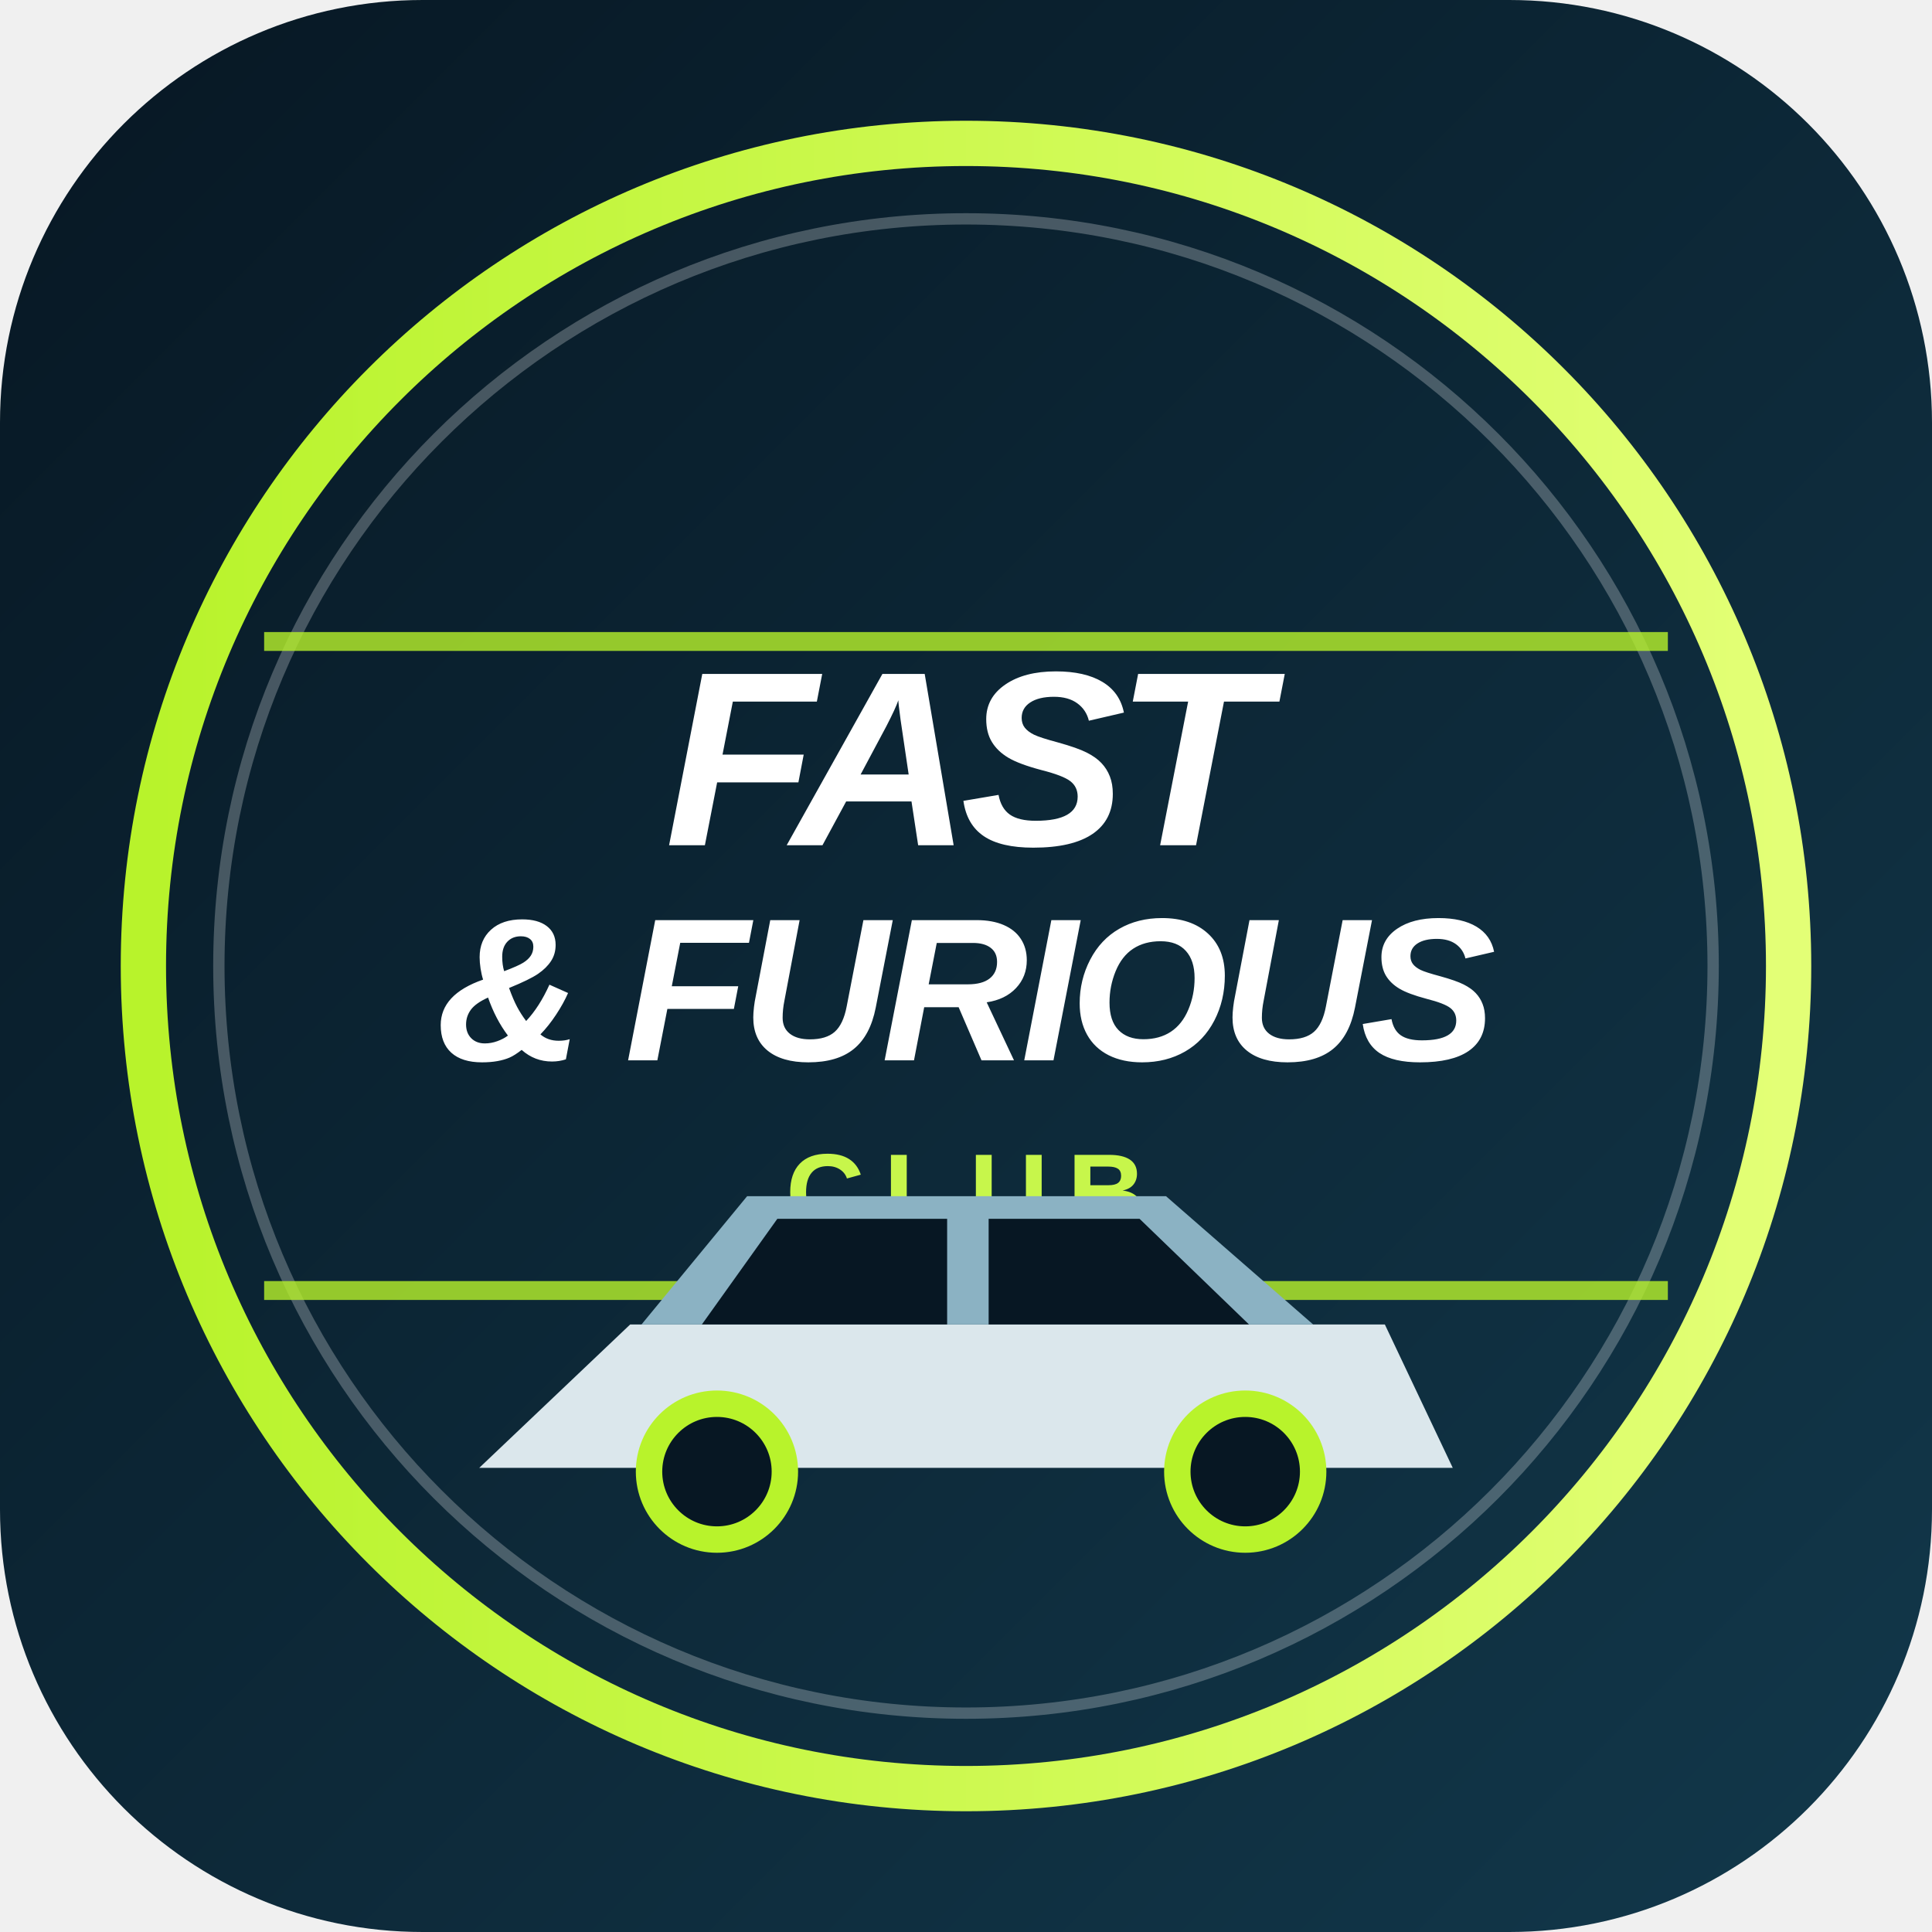
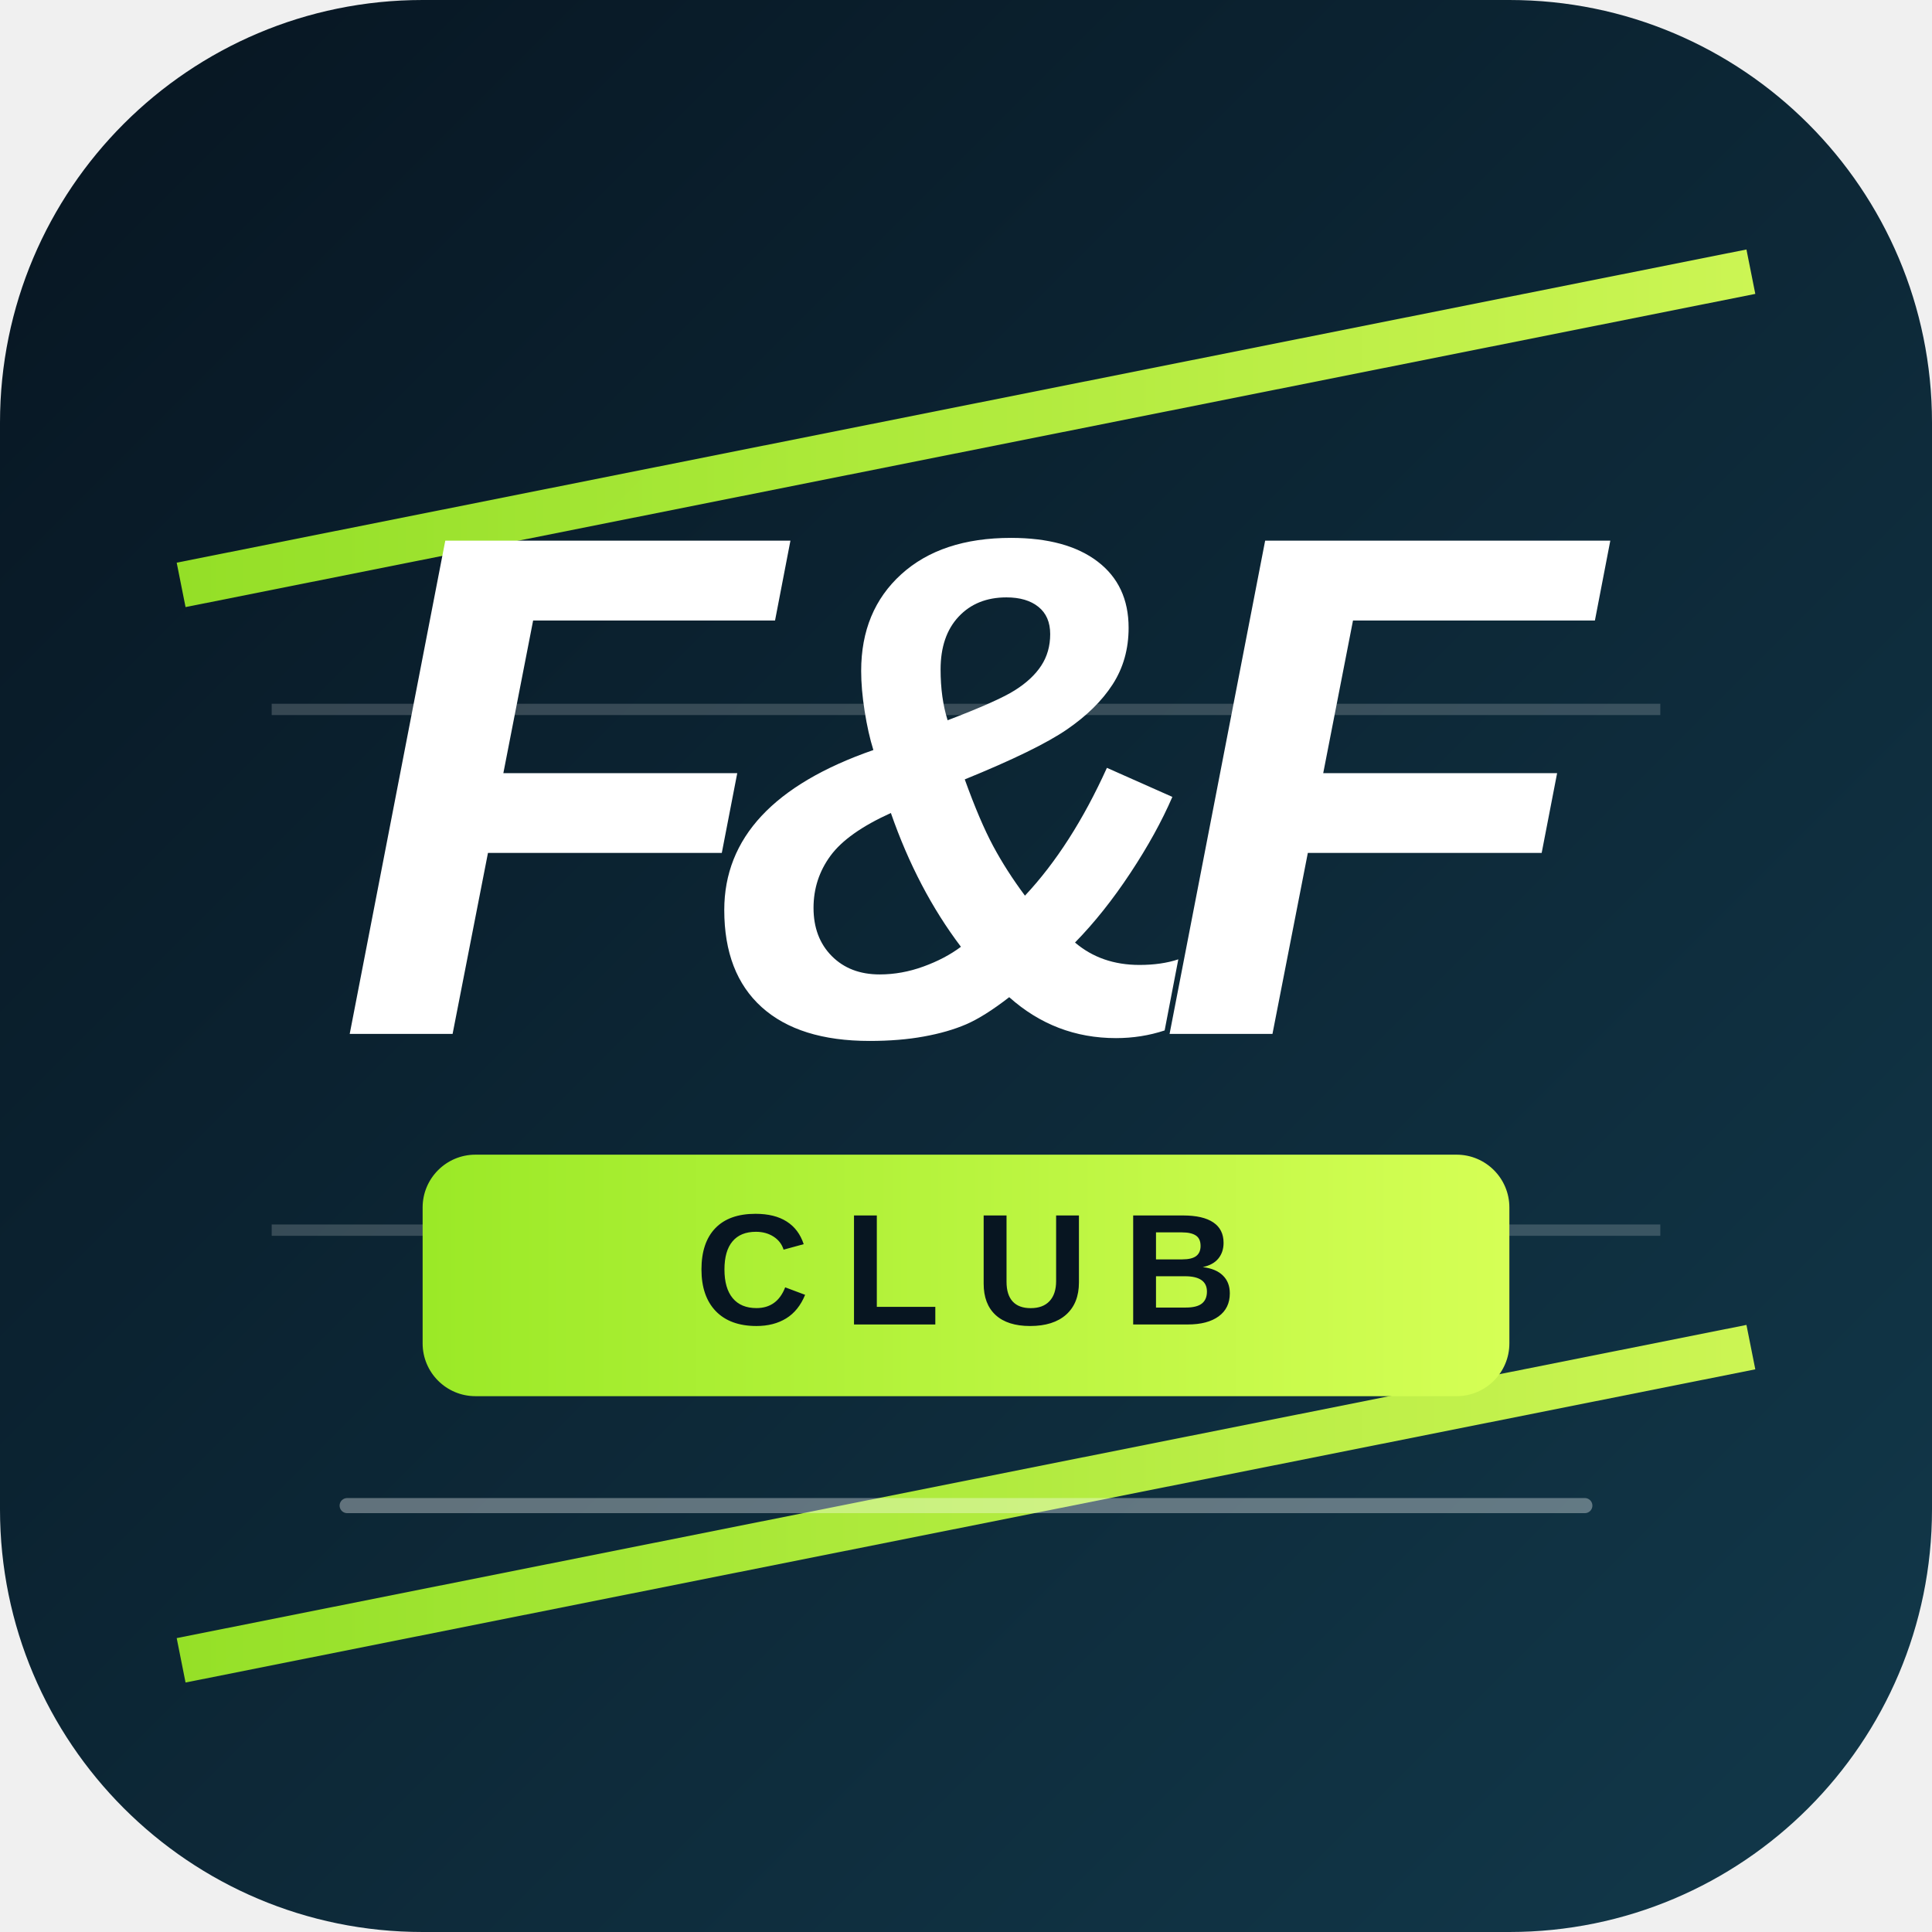
<svg xmlns="http://www.w3.org/2000/svg" viewBox="0 0 512 512">
  <defs>
-     <linearGradient id="bg" x2="1" y2="1">
-       <stop stop-color="#071723" />
-       <stop offset="1" stop-color="#12384b" />
+     <linearGradient id="bg" x1="0" y1="0" x2="1" y2="1">
+       <stop stop-color="#071521" />
+       <stop offset="1" stop-color="#12394b" />
    </linearGradient>
-     <linearGradient id="lime">
-       <stop stop-color="#b8f32b" />
-       <stop offset="1" stop-color="#e3ff76" />
+     <linearGradient id="lime" x1="0" y1="0" x2="1" y2="0">
+       <stop stop-color="#9be927" />
+       <stop offset="1" stop-color="#d5ff55" />
    </linearGradient>
  </defs>
  <rect width="512" height="512" rx="112" fill="url(#bg)" />
-   <circle cx="256" cy="256" r="218" fill="none" stroke="url(#lime)" stroke-width="12" />
-   <circle cx="256" cy="256" r="198" fill="none" stroke="#ffffff" stroke-opacity=".25" stroke-width="3" />
-   <path d="M70 170h372M70 342h372" stroke="#b8f32b" stroke-width="5" opacity=".8" />
-   <text x="256" y="224" text-anchor="middle" fill="#fff" font-family="Arial Black,Arial,sans-serif" font-size="66" font-weight="900" font-style="italic" letter-spacing="-3">FAST</text>
-   <text x="256" y="281" text-anchor="middle" fill="#fff" font-family="Arial Black,Arial,sans-serif" font-size="54" font-weight="900" font-style="italic" letter-spacing="-2">&amp; FURIOUS</text>
-   <text x="256" y="326" text-anchor="middle" fill="#c7f64b" font-family="Arial,sans-serif" font-size="29" font-weight="900" letter-spacing="5">CLUB</text>
-   <path d="M127 389h258l-18-38H167z" fill="#dbe7ec" />
-   <path d="M170 351l28-34h111l39 34z" fill="#8bb2c3" />
-   <path d="M206 323h45v28h-65zM262 323h40l29 28h-69z" fill="#071723" />
-   <circle cx="190" cy="390" r="18" fill="#071723" stroke="#b8f32b" stroke-width="7" />
-   <circle cx="330" cy="390" r="18" fill="#071723" stroke="#b8f32b" stroke-width="7" />
+   <path d="M48 155L464 72M48 440l416-83" stroke="url(#lime)" stroke-width="12" opacity=".95" />
+   <path d="M72 188h368M72 326h368" stroke="#ffffff" stroke-opacity=".18" stroke-width="3" />
+   <text x="256" y="274" text-anchor="middle" fill="#fff" font-family="Arial Black,Arial,sans-serif" font-size="190" font-weight="900" font-style="italic" letter-spacing="-18">F&amp;F</text>
+   <rect x="112" y="306" width="288" height="64" rx="14" fill="url(#lime)" />
+   <text x="256" y="351" text-anchor="middle" fill="#071521" font-family="Arial,Helvetica,sans-serif" font-size="42" font-weight="900" letter-spacing="9">CLUB</text>
+   <path d="M92 399h328" stroke="#ffffff" stroke-opacity=".35" stroke-width="4" stroke-linecap="round" />
</svg>
